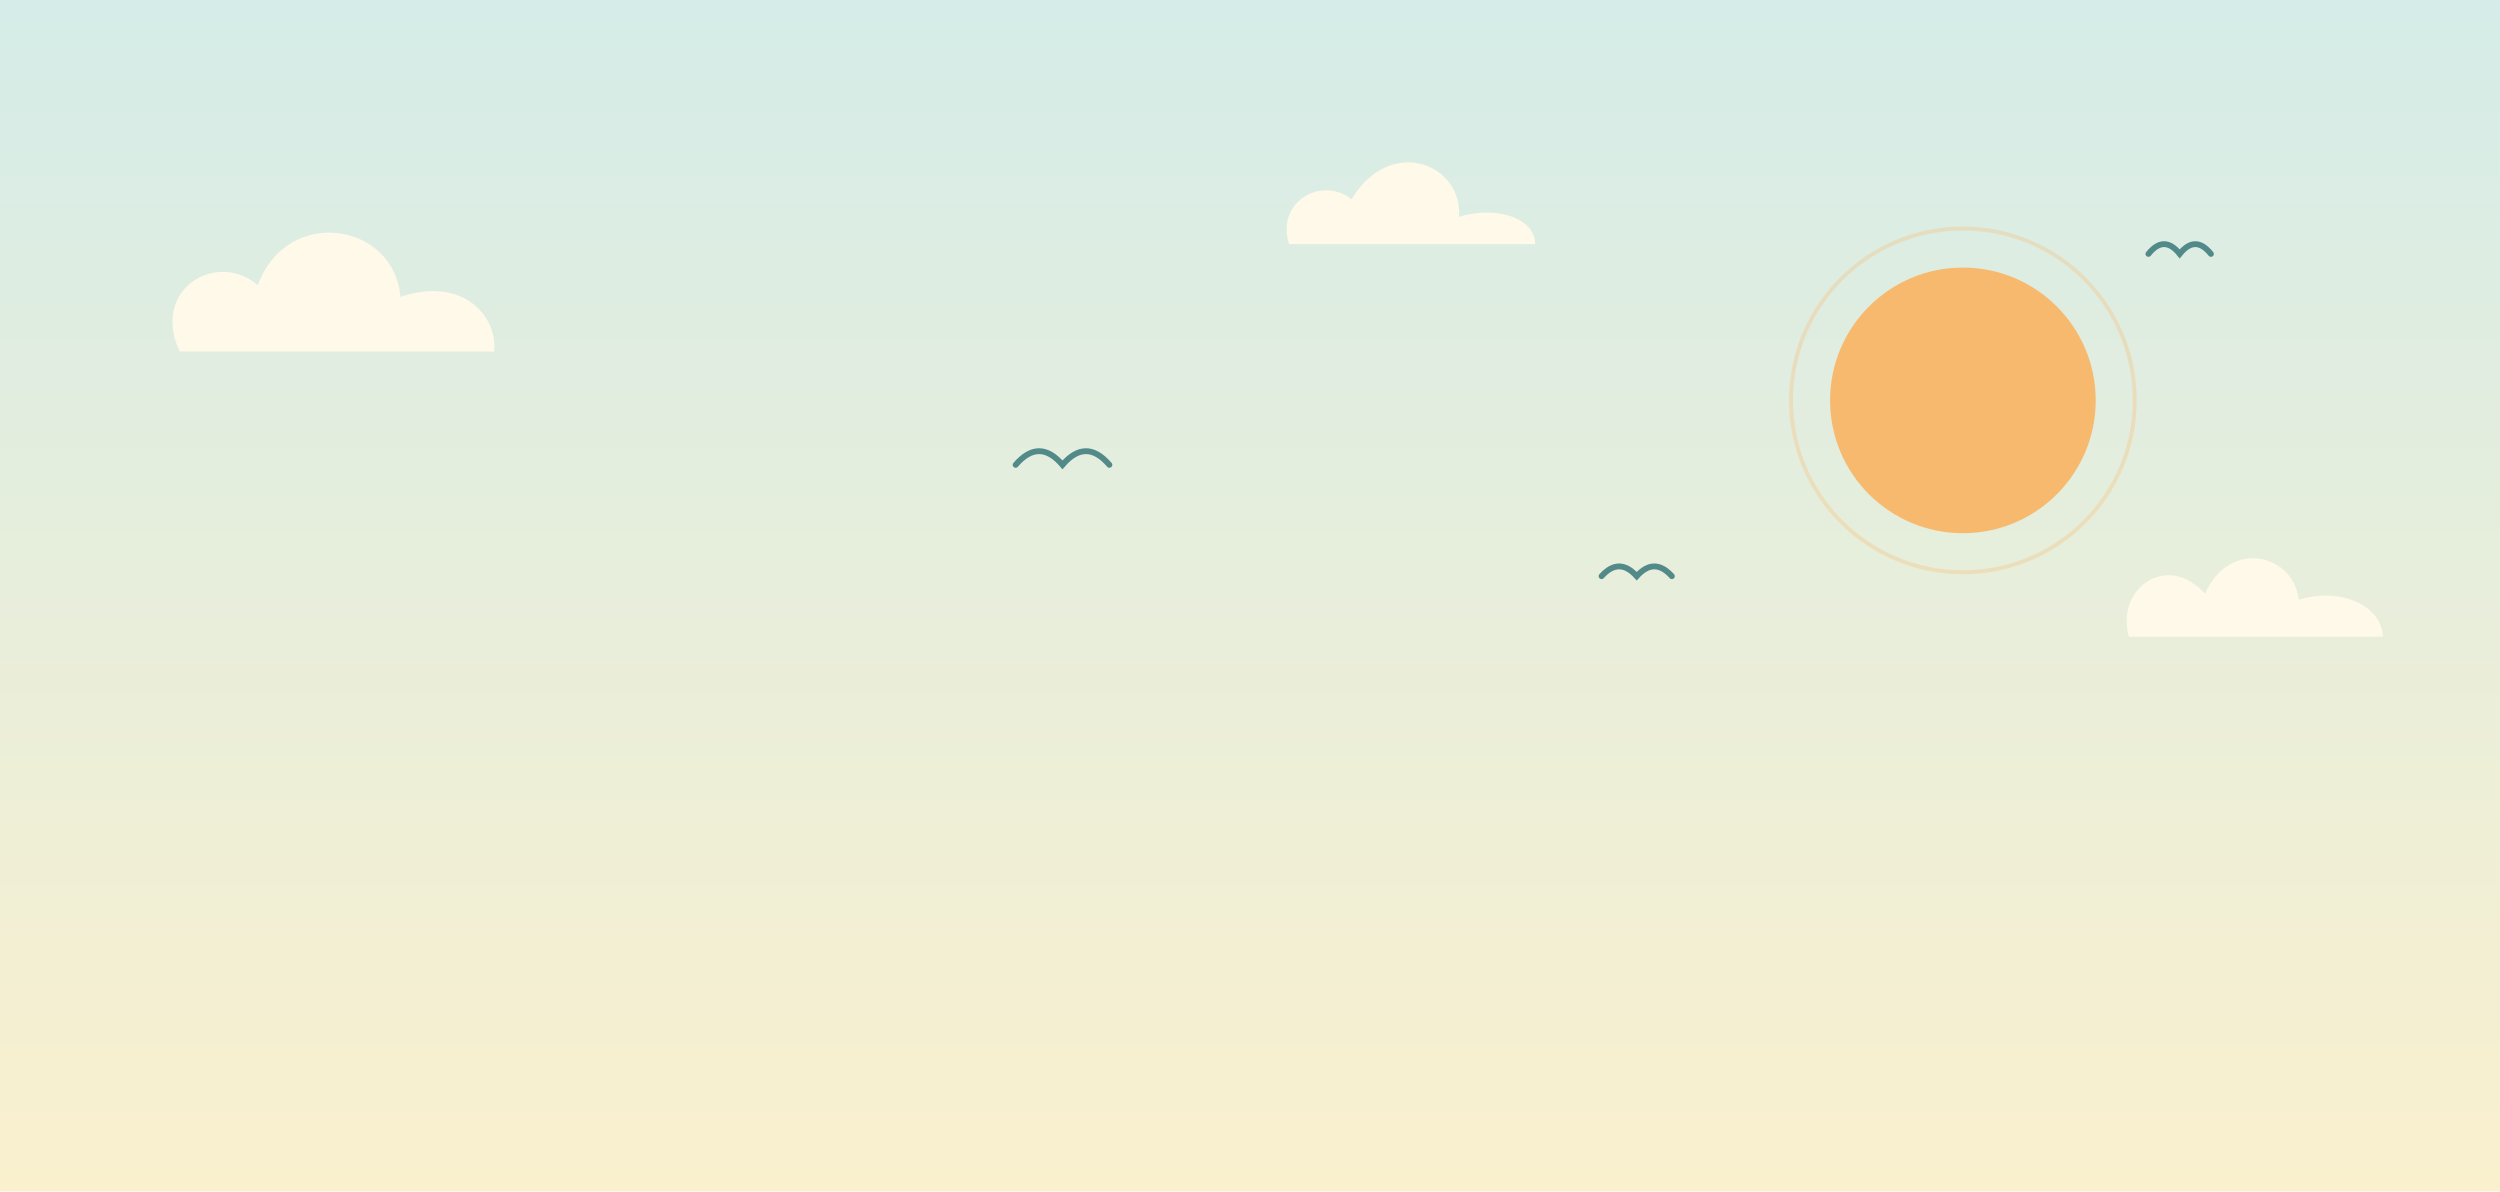
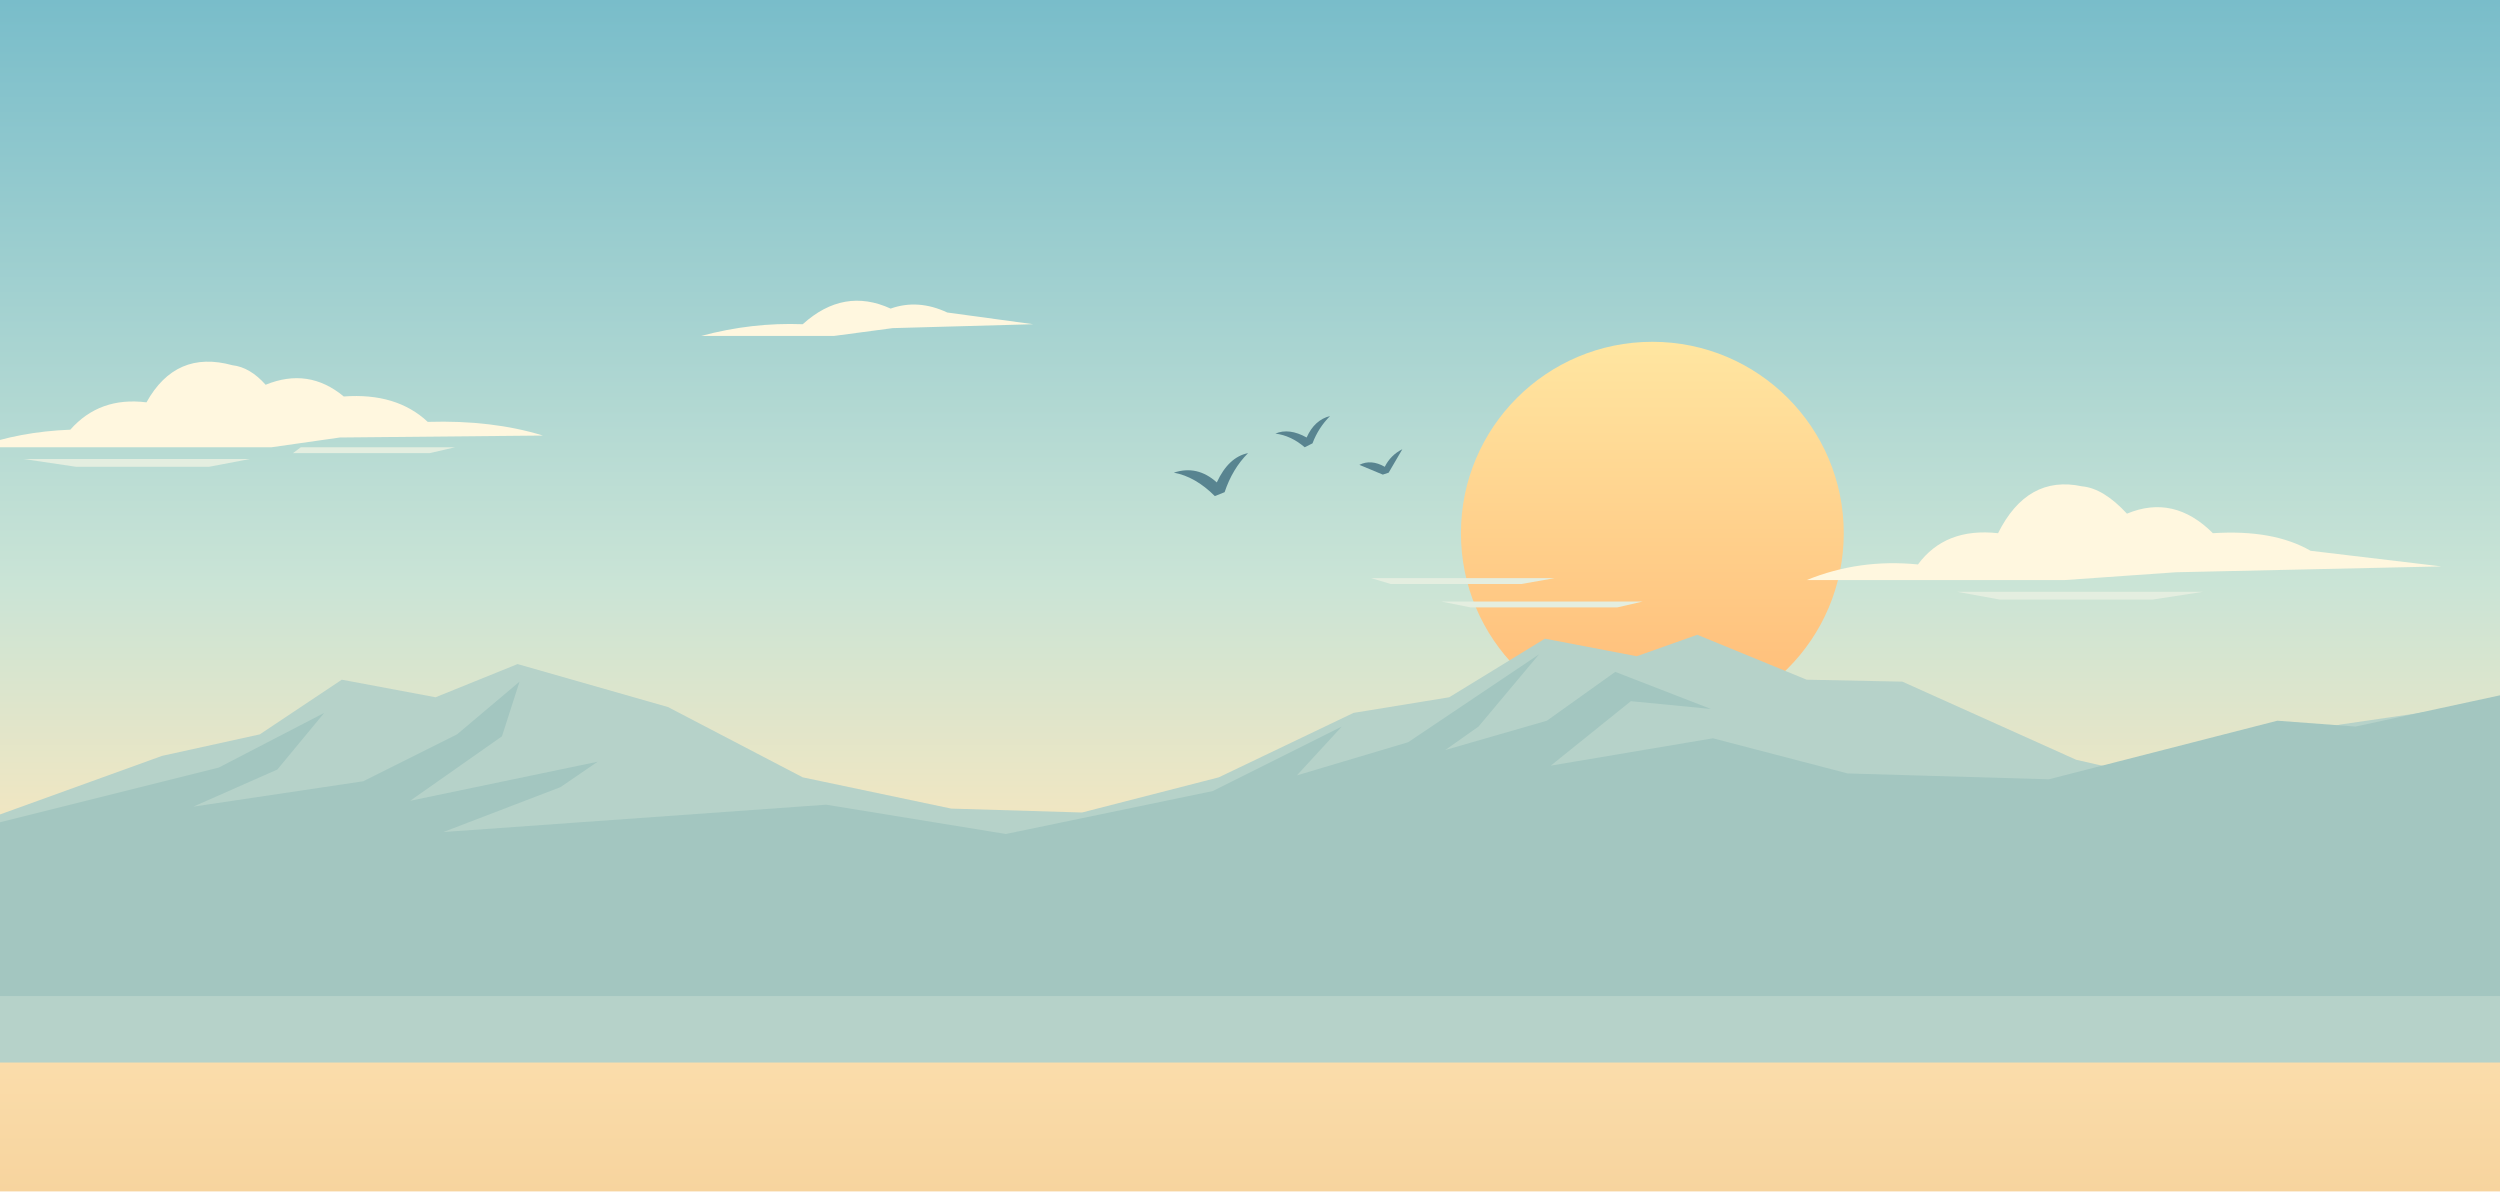
<svg xmlns="http://www.w3.org/2000/svg" width="1280" height="610" viewBox="0 0 1280 610">
  <defs>
-     <linearGradient id="s" x2="0" y2="1">
-       <stop stop-color="#d5ece8" />
-       <stop offset="1" stop-color="#faf0ce" />
+     <linearGradient id="morning" x2="0%" y2="100%">
+       <stop stop-color="#79bdca" />
+       <stop offset=".49" stop-color="#cae4d6" />
+       <stop offset=".76" stop-color="#ffe7ba" />
+       <stop offset="1" stop-color="#f7d49e" />
+     </linearGradient>
+     <linearGradient id="sun" x2="0%" y2="100%">
+       <stop stop-color="#ffe6a1" />
+       <stop offset="1" stop-color="#ffba76" />
    </linearGradient>
  </defs>
-   <path fill="url(#s)" d="M0 0h1280v610H0z" />
-   <circle cx="1005" cy="205" r="68" fill="#f6b96d" />
-   <circle cx="1005" cy="205" r="88" fill="none" stroke="#f6b96d" stroke-opacity=".3" stroke-width="2" />
-   <g fill="#fff9e9">
-     <path d="M92 180c-15-32 19-52 40-34 15-41 70-32 73 6 33-11 50 11 48 28z" />
-     <path d="M660 125c-7-22 17-35 32-23 20-33 57-18 55 9 20-6 39 1 39 14z" />
-     <path d="M1090 326c-7-24 19-44 39-22 12-28 45-21 48 3 24-7 43 5 43 19z" />
+   <path fill="url(#morning)" d="M0 0h1280v610H0z" />
+   <circle cx="846" cy="273" r="98" fill="url(#sun)" />
+   <g fill="#fff7df">
+     <path d="M-12 229q22-8 48-9 15-17 39-14 15-27 44-19 9 1 17 10 22-9 40 6 27-2 43 13 33-1 59 7l-104 1-35 5z" />
+     <path d="M359 172q26-7 52-6 21-19 45-8 14-5 29 2l44 6-72 2-30 4z" />
+     <path d="M925 297q27-11 57-8 14-19 41-16 15-30 43-24 11 1 23 14 24-10 44 10 31-2 50 9l67 8-136 3-57 4z" />
  </g>
-   <g fill="none" stroke="#528a89" stroke-width="3" stroke-linecap="round">
-     <path d="M520 238q12-14 24 0 12-14 24 0M820 295q9-10 18 0 9-10 18 0M1100 130q8-10 16 0 8-10 16 0" />
+   <g fill="#e4eee0">
+     <path d="M12 235h116l-21 4H39zM154 229h79l-13 3h-70zM1002 303h126l-26 4h-78z" />
+     <path d="M702 296h94l-17 3h-67zM738 308h103l-13 3h-75z" />
  </g>
+   <g fill="#588490">
+     <path d="M601 242q12-4 22 5 6-13 16-15-8 8-12 20l-5 2q-10-10-21-12z" />
+     <path d="M653 222q7-3 16 2 4-9 12-11-6 6-9 14l-4 2q-7-6-15-7z" />
+     <path d="M696 238q6-3 13 1 3-6 9-9l-7 12-3 1z" />
+   </g>
+   <path fill="#b6d2c9" d="M0 417l83-30 50-11 42-28 48 9 42-17 77 22 69 36 76 16 67 2 70-18 69-33 49-8 49-30 47 9 31-11 56 23 49 1 89 40 48 11 87-29 82-12v185H0z" />
+   <path fill="#a3c6c0" d="M0 421l112-28 54-28-24 29-43 19 87-13 48-24 32-27-9 28-47 33 96-20-19 13-60 23 196-14 92 15 106-22 66-33-23 25 57-17 67-45-31 37-17 12 52-15 35-25 49 19-41-4-41 33 83-14 69 18 103 3 117-30 40 3 74-16V510H0z" />
</svg>
